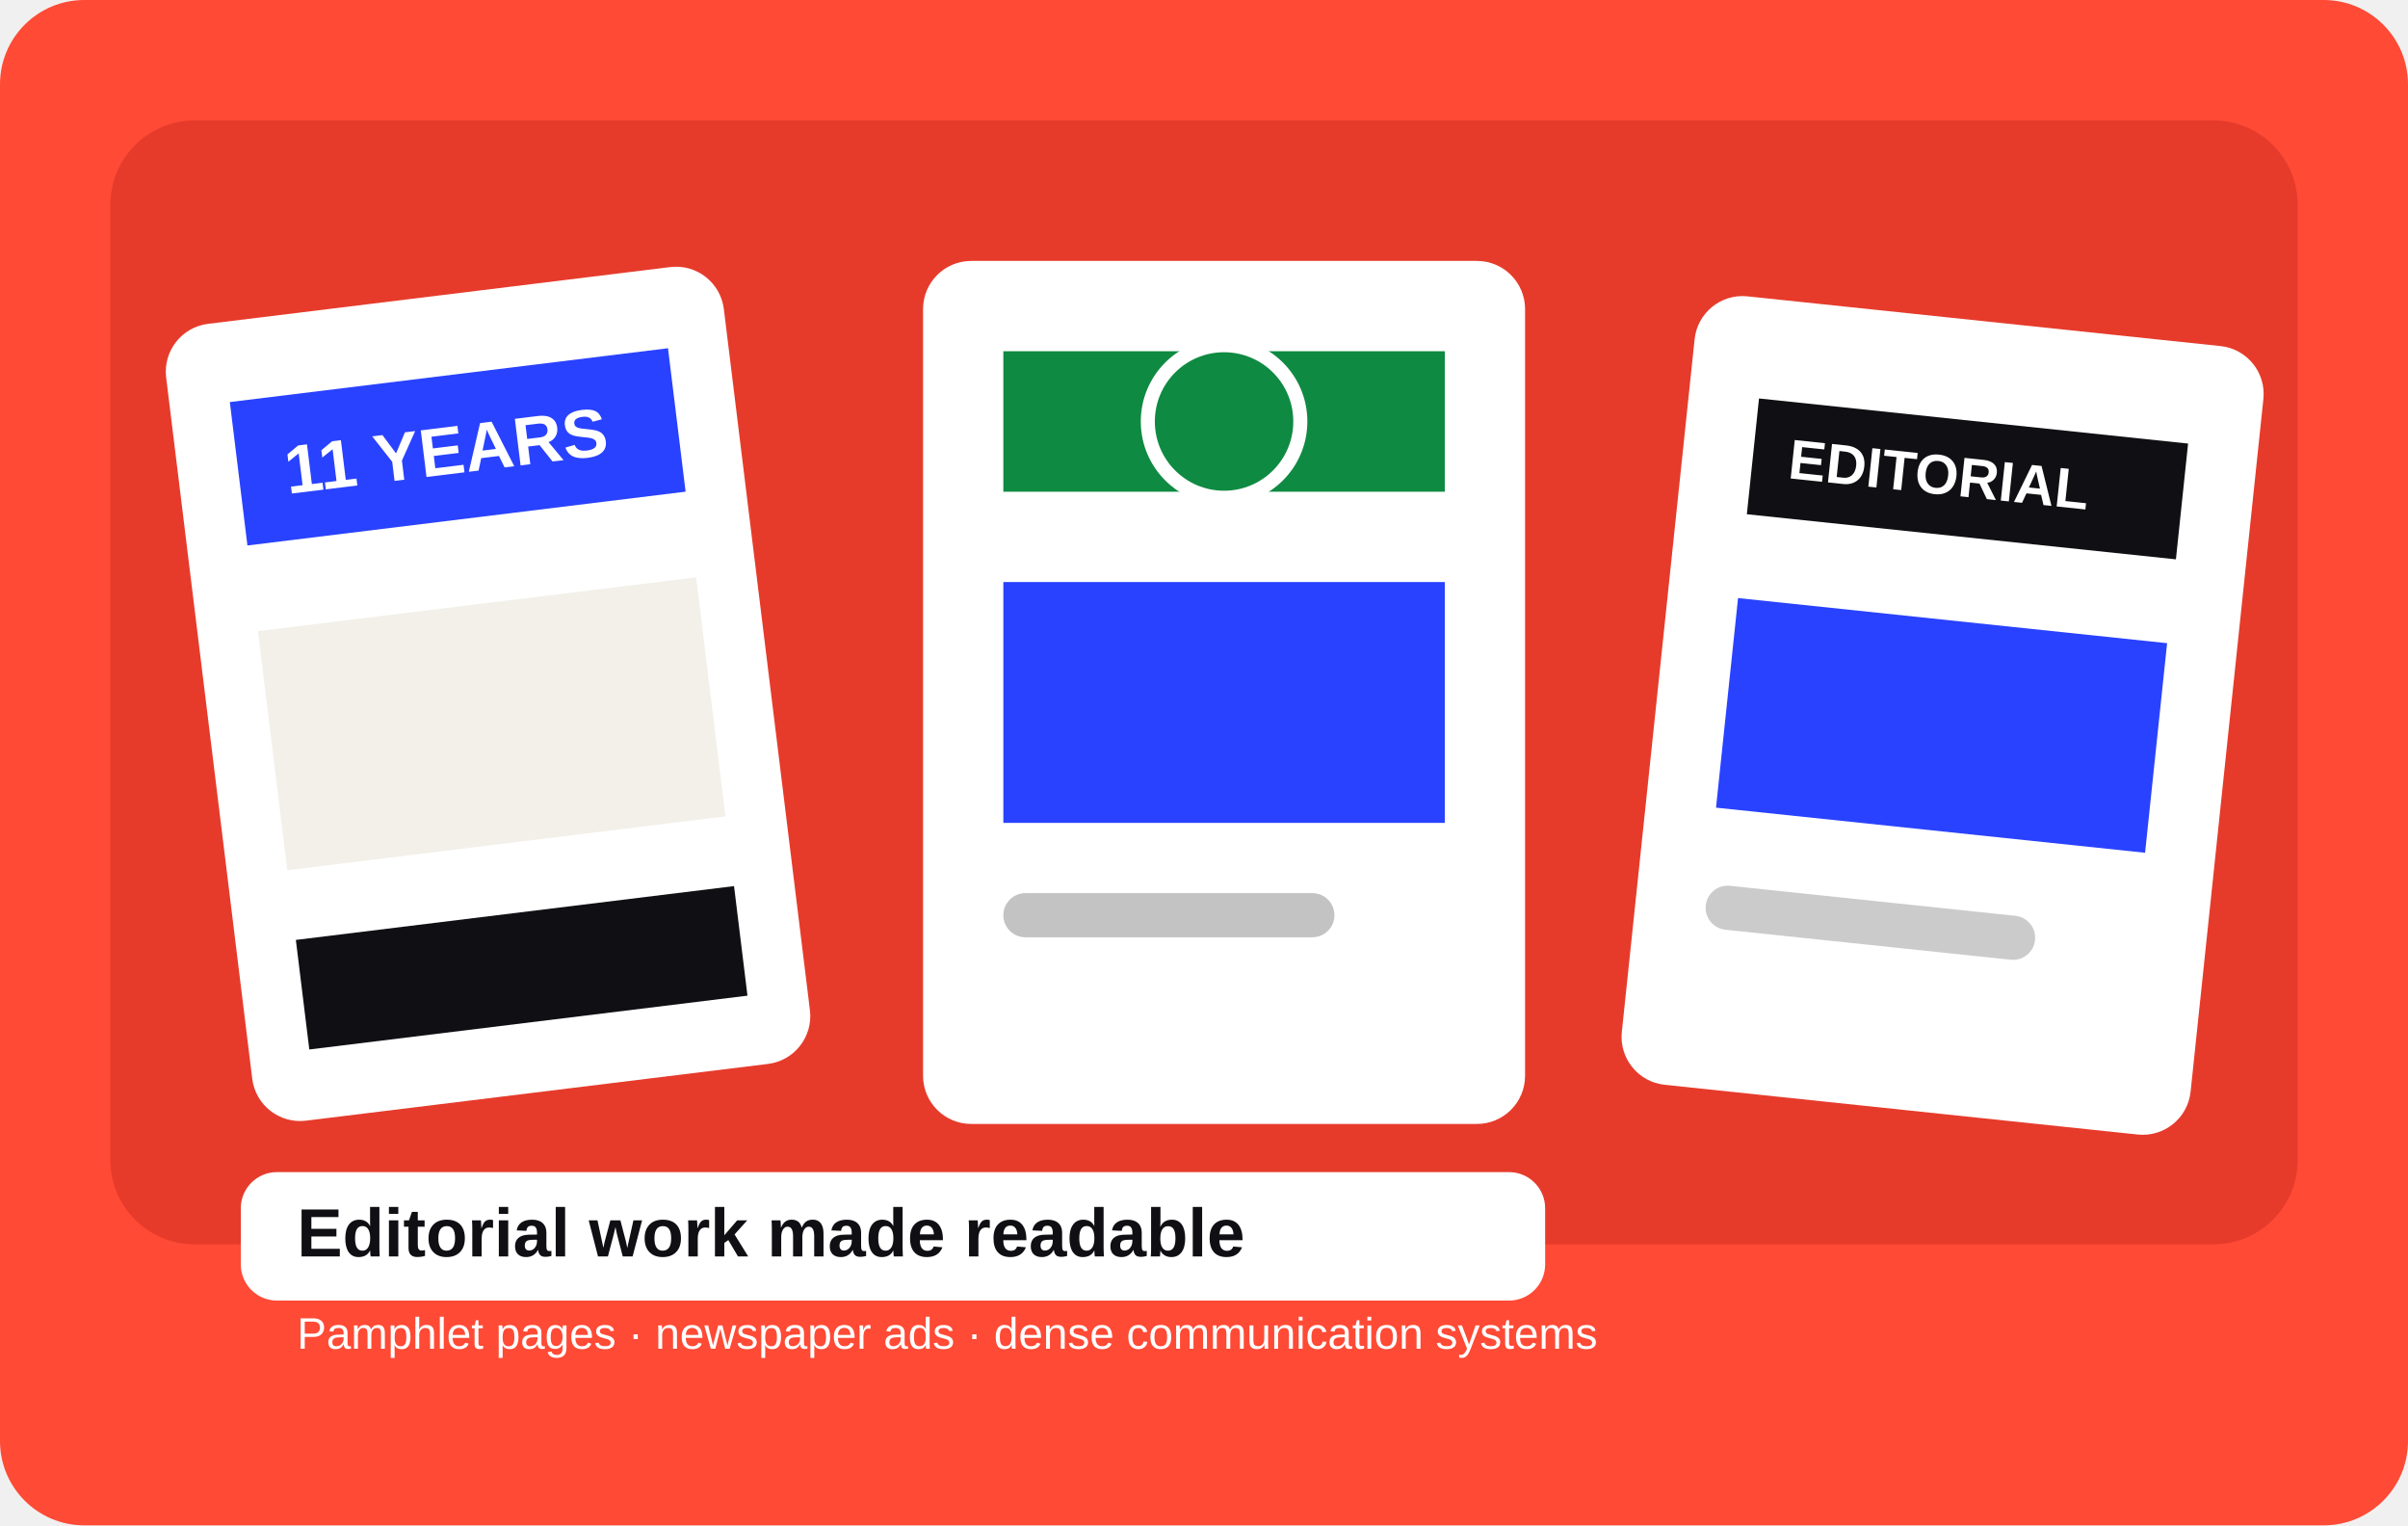
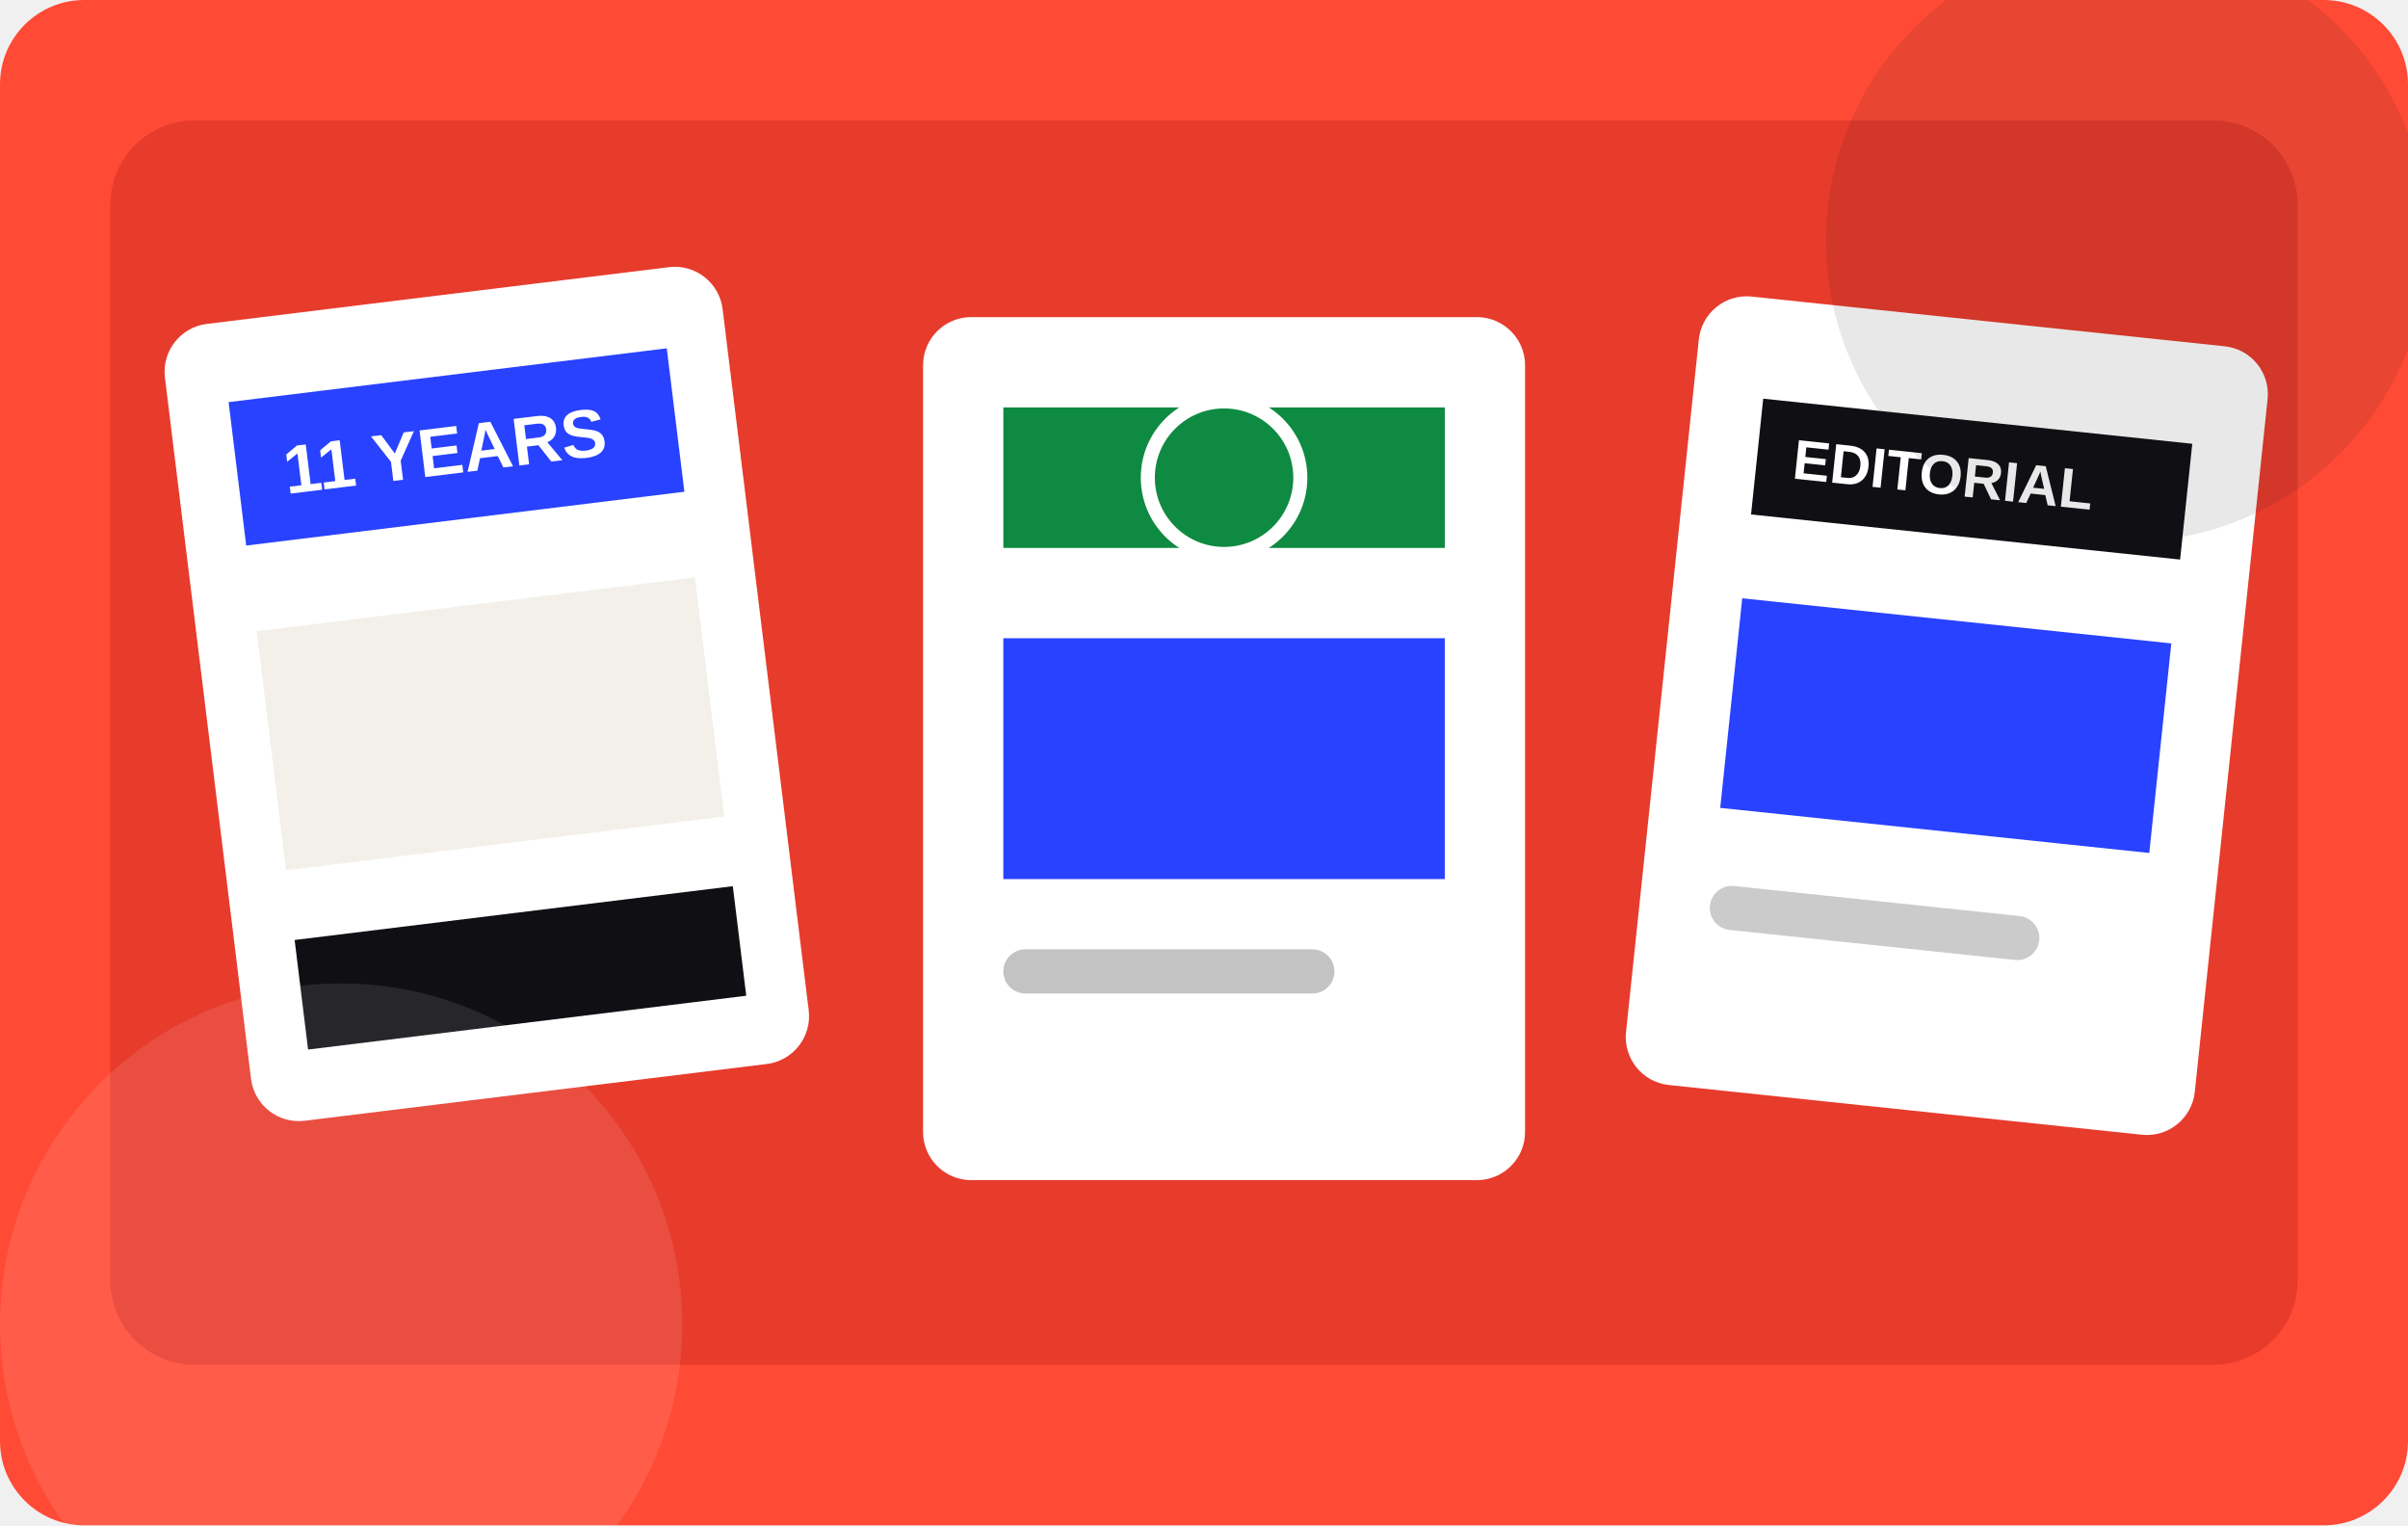
<svg xmlns="http://www.w3.org/2000/svg" width="1200" height="760" viewBox="0 0 1200 760" role="img" aria-label="Editorial and public communication visual preview">
  <rect width="1200" height="760" rx="42" fill="#ff4a35" />
-   <rect x="55" y="60" width="1090" height="560" rx="42" fill="#d83227" opacity=".65" />
-   <g transform="rotate(-7 250 360)">
+   <rect x="55" y="60" width="1090" height="620" rx="42" fill="#d83227" opacity=".62" />
+   <g transform="rotate(-7 250 365)">
    <rect x="105" y="145" width="280" height="400" rx="24" fill="#fff" />
    <rect x="135" y="185" width="220" height="72" fill="#2942ff" />
    <text x="158" y="234" fill="#fff" font-family="Arial" font-weight="900" font-size="34">11 YEARS</text>
    <rect x="135" y="300" width="220" height="120" fill="#f2f0e9" />
    <rect x="135" y="455" width="220" height="55" fill="#101014" />
  </g>
-   <g>
+   <g transform="translate(0 28)">
    <rect x="460" y="130" width="300" height="430" rx="24" fill="#fff" />
    <rect x="500" y="175" width="220" height="70" fill="#0f8a42" />
    <circle cx="610" cy="210" r="38" fill="none" stroke="#fff" stroke-width="7" />
    <rect x="500" y="290" width="220" height="120" fill="#2942ff" />
    <rect x="500" y="445" width="165" height="22" rx="11" fill="#101014" opacity=".25" />
  </g>
-   <g transform="rotate(6 930 360)">
+   <g transform="rotate(6 930 380)">
    <rect x="825" y="155" width="285" height="395" rx="24" fill="#fff" />
    <rect x="860" y="205" width="215" height="58" fill="#101014" />
    <text x="878" y="243" fill="#fff" font-family="Arial" font-weight="900" font-size="28">EDITORIAL</text>
    <rect x="860" y="305" width="215" height="105" fill="#2942ff" />
    <rect x="860" y="448" width="165" height="22" rx="11" fill="#101014" opacity=".22" />
  </g>
-   <rect x="120" y="584" width="650" height="64" rx="18" fill="#fff" />
-   <text x="148" y="626" fill="#101014" font-family="Arial" font-weight="900" font-size="34">Editorial work made readable</text>
-   <text x="148" y="672" fill="#fff" font-family="Arial" font-size="22">Pamphlet pages · newspaper ads · dense communication systems</text>
+   <circle cx="1060" cy="120" r="150" fill="#101014" opacity=".10" />
+   <circle cx="170" cy="660" r="170" fill="#fff" opacity=".10" />
</svg>
